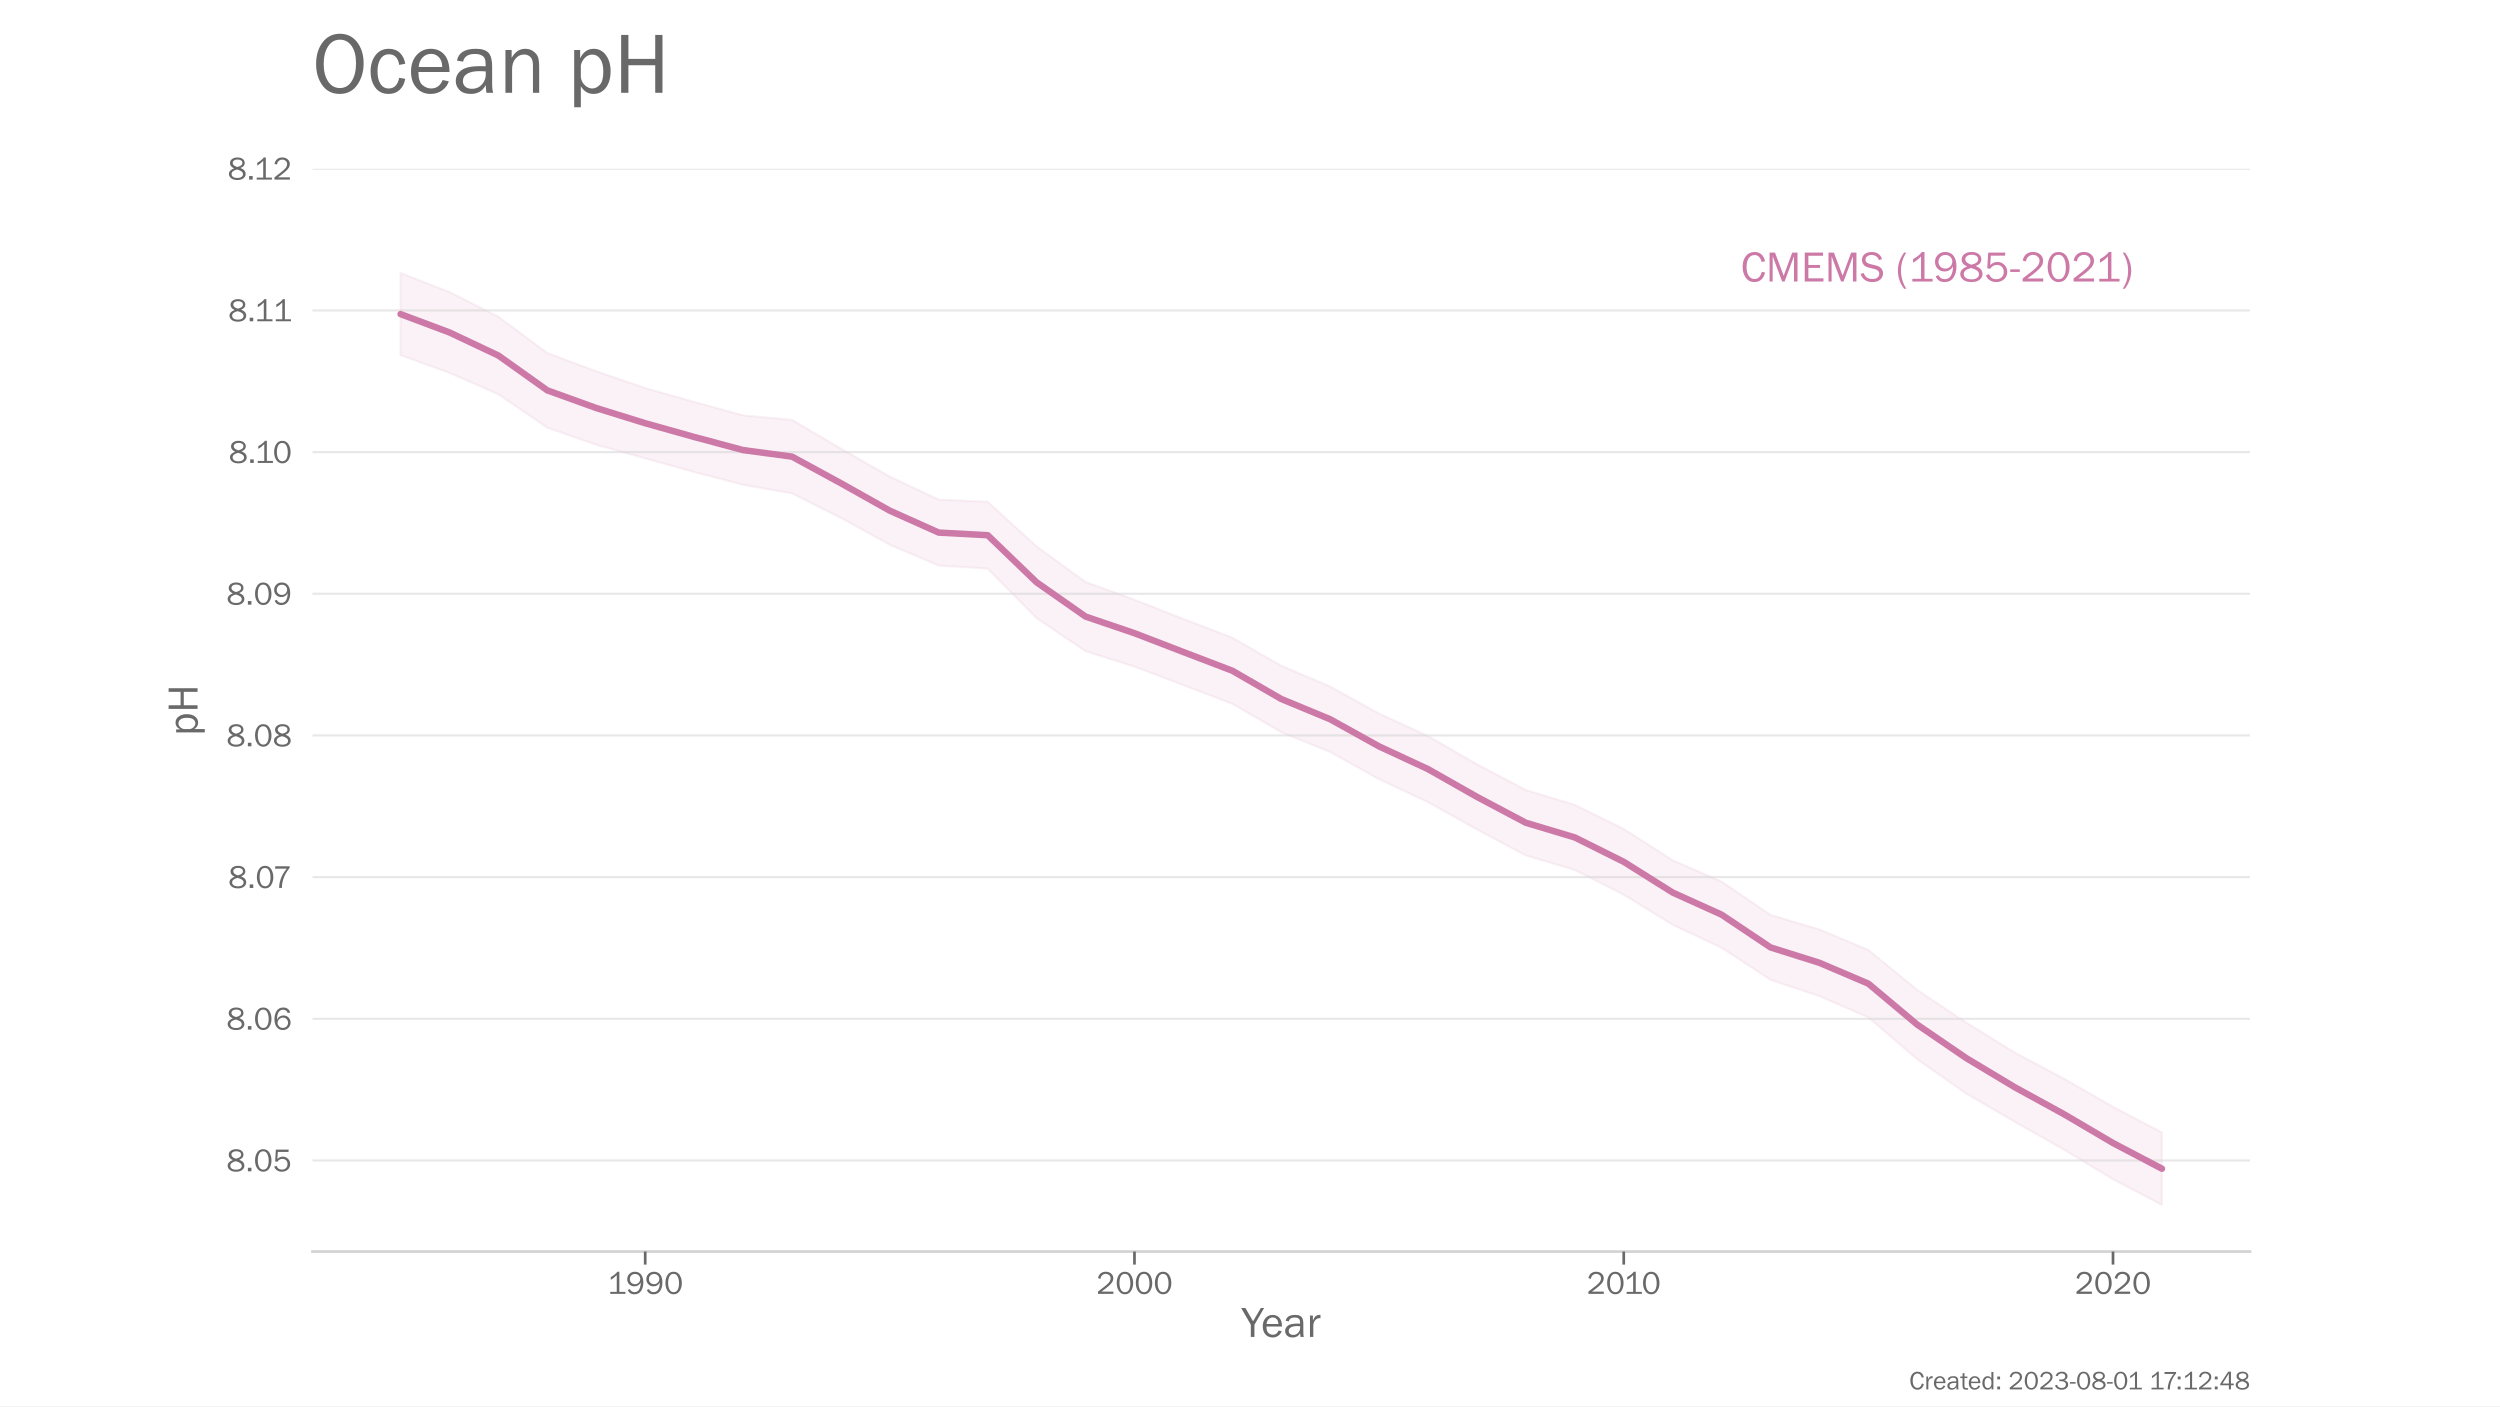
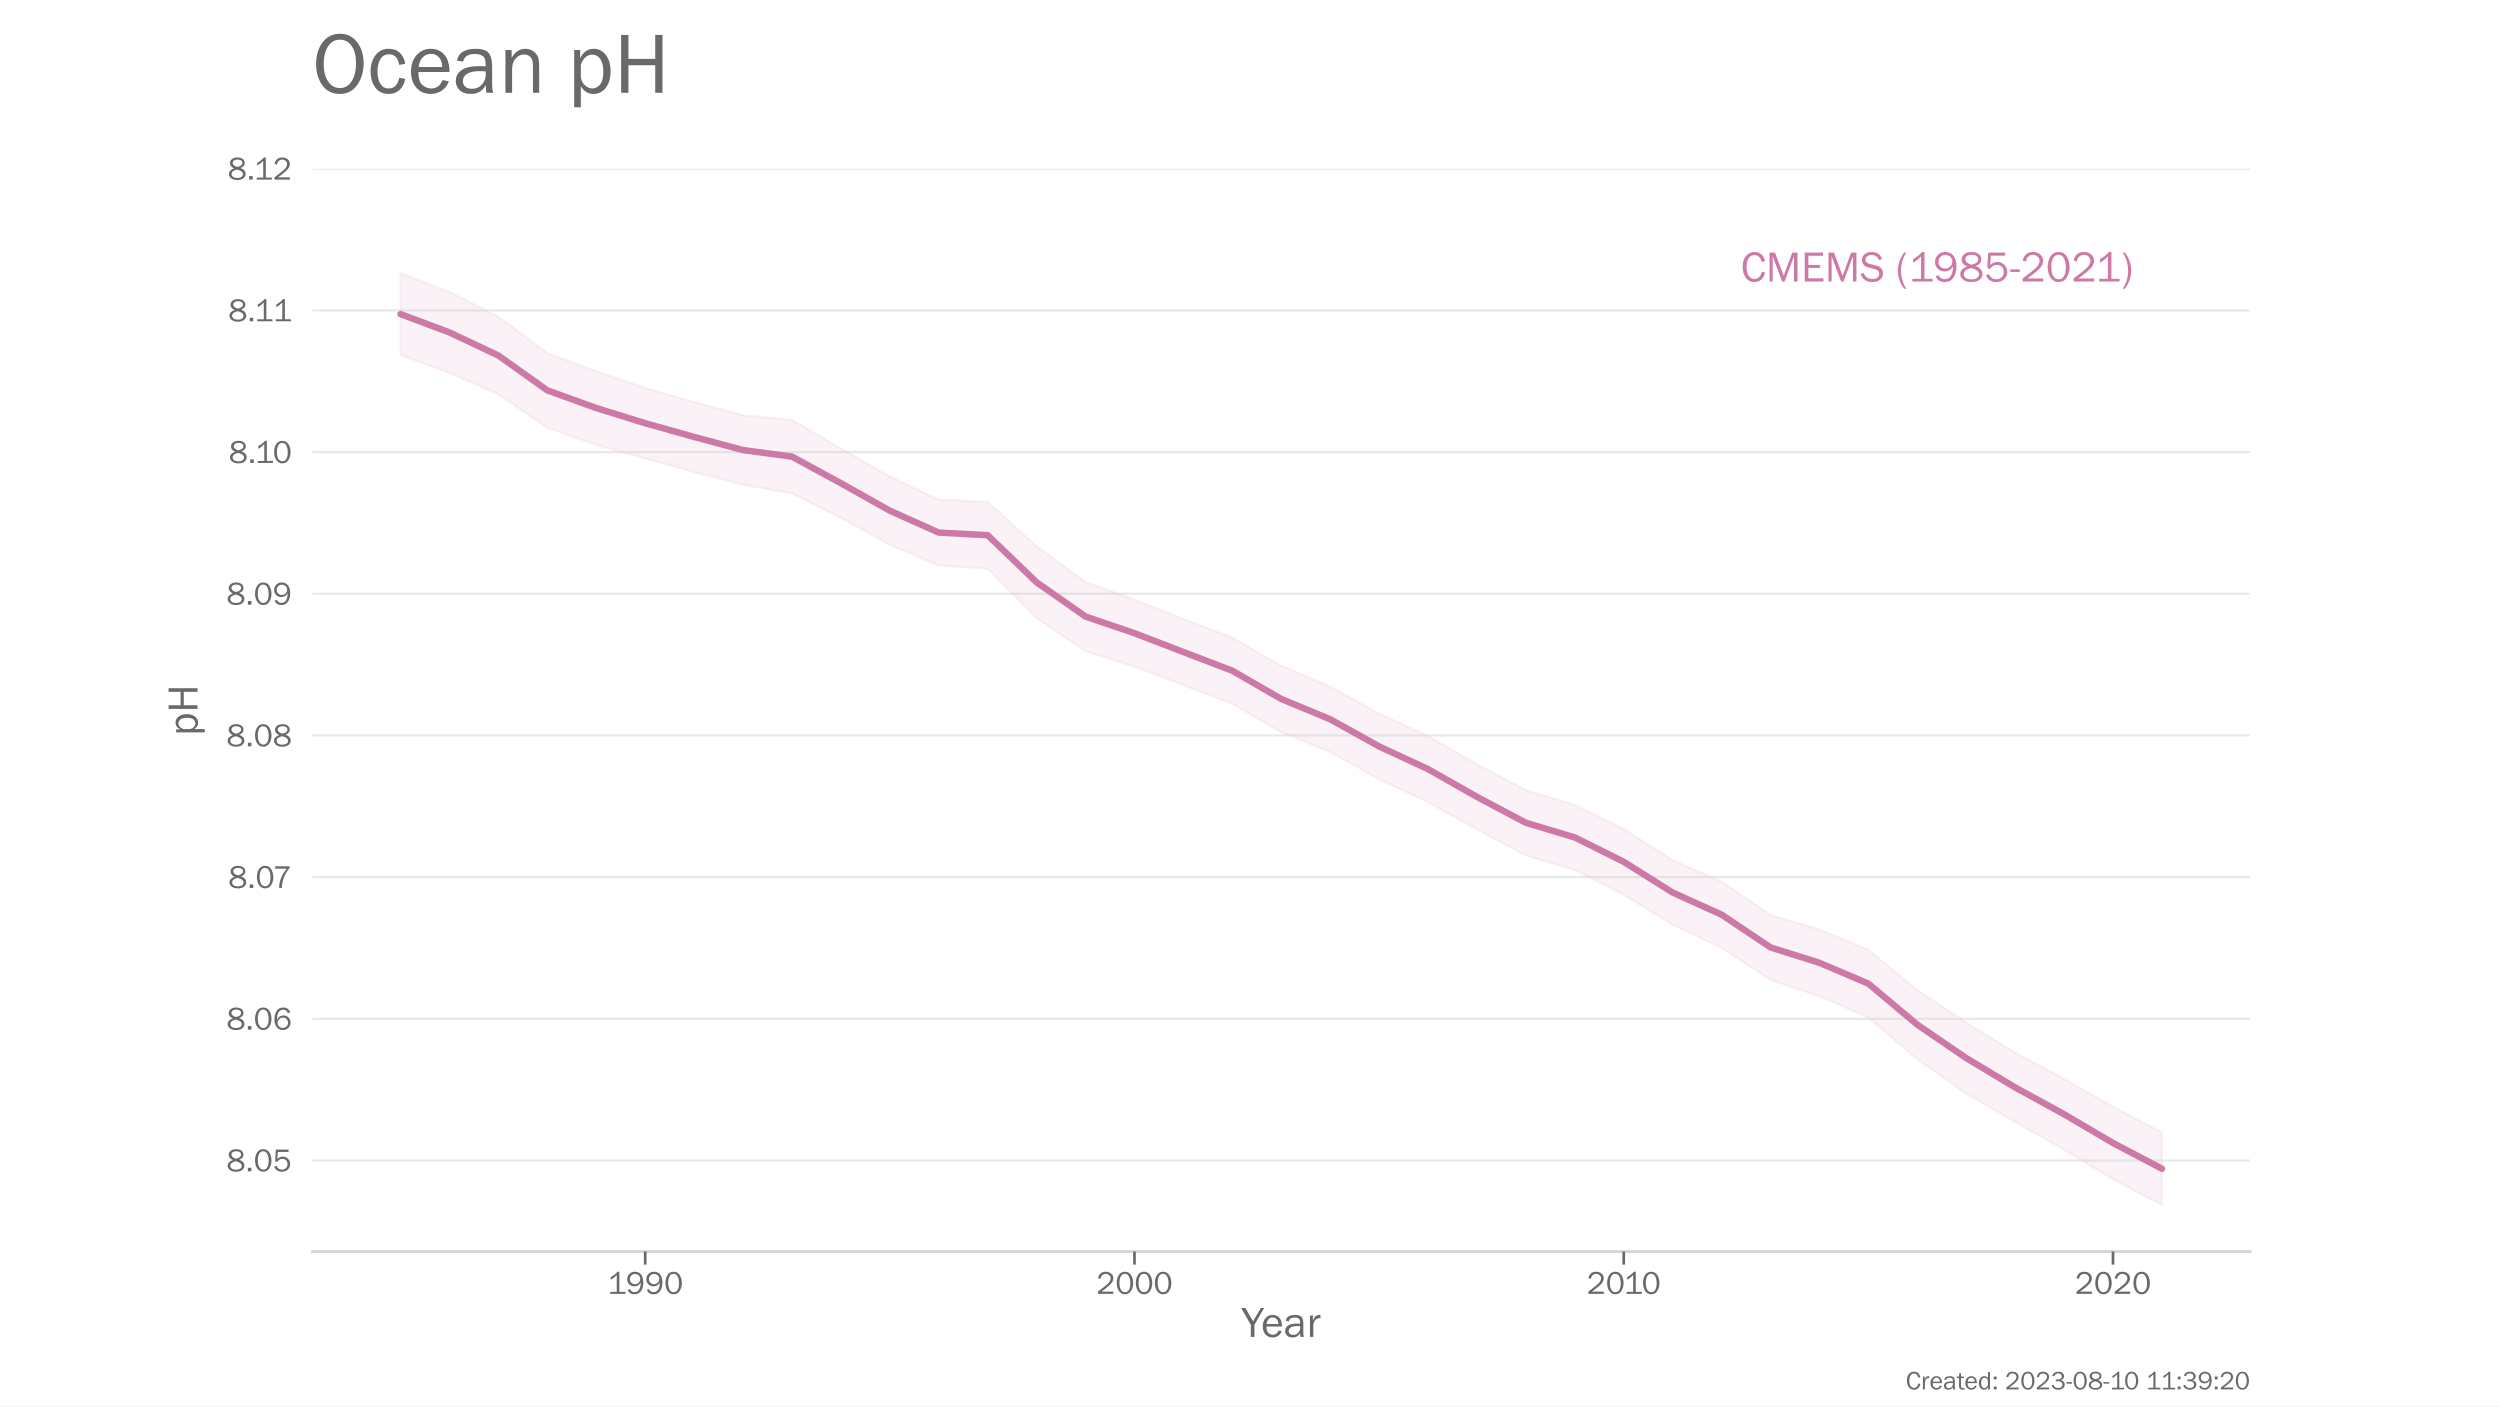
<svg xmlns="http://www.w3.org/2000/svg" xmlns:xlink="http://www.w3.org/1999/xlink" height="648pt" version="1.1" viewBox="0 0 1152 648" width="1152pt">
  <defs>
    <style type="text/css">*{stroke-linecap:butt;stroke-linejoin:round;}</style>
  </defs>
  <g id="figure_1">
    <g id="patch_1">
      <path d="M 0 648  L 1152 648  L 1152 0  L 0 0  z " style="fill:#ffffff;" />
    </g>
    <g id="axes_1">
      <g id="patch_2">
        <path d="M 144 576.72  L 1036.8 576.72  L 1036.8 77.76  L 144 77.76  z " style="fill:none;" />
      </g>
      <g id="PolyCollection_1">
        <defs>
-           <path d="M 184.582 -484.328  L 184.582 -522.181  L 207.127 -513.434  L 229.673 -502.039  L 252.218 -485.313  L 274.764 -476.934  L 297.309 -469.194  L 319.855 -462.799  L 342.4 -456.605  L 364.945 -454.521  L 387.491 -441.304  L 410.036 -428.388  L 432.582 -417.789  L 455.127 -416.78  L 477.673 -396.199  L 500.218 -379.854  L 522.764 -371.659  L 545.309 -362.814  L 567.855 -354.173  L 590.4 -341.228  L 612.945 -331.656  L 635.491 -319.17  L 658.036 -308.821  L 680.582 -295.848  L 703.127 -283.949  L 725.673 -277.101  L 748.218 -266.023  L 770.764 -251.587  L 793.309 -241.787  L 815.855 -226.41  L 838.4 -219.71  L 860.945 -210.286  L 883.491 -191.84  L 906.036 -176.779  L 928.582 -162.885  L 951.127 -150.916  L 973.673 -138.002  L 996.218 -126.172  L 996.218 -92.751  L 996.218 -92.751  L 973.673 -104.579  L 951.127 -118.188  L 928.582 -130.923  L 906.036 -144.086  L 883.491 -159.819  L 860.945 -179.164  L 838.4 -188.953  L 815.855 -196.449  L 793.309 -211.254  L 770.764 -221.837  L 748.218 -235.717  L 725.673 -247.102  L 703.127 -253.764  L 680.582 -265.748  L 658.036 -278.35  L 635.491 -288.933  L 612.945 -301.462  L 590.4 -310.593  L 567.855 -323.673  L 545.309 -332.265  L 522.764 -340.778  L 500.218 -347.911  L 477.673 -363.119  L 455.127 -385.981  L 432.582 -387.363  L 410.036 -396.948  L 387.491 -409.335  L 364.945 -420.647  L 342.4 -424.591  L 319.855 -430.487  L 297.309 -436.755  L 274.764 -443.011  L 252.218 -450.907  L 229.673 -466.282  L 207.127 -476.167  L 184.582 -484.328  z " id="mc24319251f" style="stroke:#cc79a7;stroke-opacity:0.1;" />
+           <path d="M 184.582 -484.328  L 184.582 -522.181  L 207.127 -513.434  L 229.673 -502.039  L 252.218 -485.313  L 274.764 -476.934  L 297.309 -469.194  L 319.855 -462.799  L 342.4 -456.605  L 364.945 -454.521  L 387.491 -441.304  L 410.036 -428.388  L 432.582 -417.789  L 455.127 -416.78  L 477.673 -396.199  L 500.218 -379.854  L 522.764 -371.659  L 545.309 -362.814  L 567.855 -354.173  L 590.4 -341.228  L 612.945 -331.656  L 635.491 -319.17  L 658.036 -308.821  L 680.582 -295.848  L 703.127 -283.949  L 725.673 -277.101  L 748.218 -266.023  L 770.764 -251.587  L 793.309 -241.787  L 815.855 -226.41  L 838.4 -219.71  L 860.945 -210.286  L 883.491 -191.84  L 906.036 -176.779  L 928.582 -162.885  L 951.127 -150.916  L 973.673 -138.002  L 996.218 -126.172  L 996.218 -92.751  L 996.218 -92.751  L 973.673 -104.579  L 951.127 -118.188  L 928.582 -130.923  L 906.036 -144.086  L 883.491 -159.819  L 860.945 -179.164  L 838.4 -188.953  L 815.855 -196.449  L 793.309 -211.254  L 770.764 -221.837  L 748.218 -235.717  L 725.673 -247.102  L 703.127 -253.764  L 680.582 -265.748  L 658.036 -278.35  L 635.491 -288.933  L 612.945 -301.462  L 590.4 -310.593  L 567.855 -323.673  L 545.309 -332.265  L 522.764 -340.778  L 500.218 -347.911  L 477.673 -363.119  L 455.127 -385.981  L 432.582 -387.363  L 410.036 -396.948  L 387.491 -409.335  L 364.945 -420.647  L 342.4 -424.591  L 319.855 -430.487  L 297.309 -436.755  L 274.764 -443.011  L 252.218 -450.907  L 229.673 -466.282  L 207.127 -476.167  L 184.582 -484.328  z " id="m17cb275cae" style="stroke:#cc79a7;stroke-opacity:0.1;" />
        </defs>
-         <g clip-path="url(#p859de37e7b)">
-           <use style="fill:#cc79a7;fill-opacity:0.1;stroke:#cc79a7;stroke-opacity:0.1;" x="0" xlink:href="#mc24319251f" y="648" />
+         <g clip-path="url(#p6eb210cfcb)">
+           <use style="fill:#cc79a7;fill-opacity:0.1;stroke:#cc79a7;stroke-opacity:0.1;" x="0" xlink:href="#m17cb275cae" y="648" />
        </g>
      </g>
      <g id="patch_3">
        <path d="M 144 576.72  L 1036.8 576.72  " style="fill:none;stroke:#d3d3d3;stroke-linecap:square;stroke-linejoin:miter;stroke-width:1.25;" />
      </g>
      <g id="matplotlib.axis_1">
        <g id="xtick_1">
          <g id="line2d_1">
            <defs>
-               <path d="M 0 0  L 0 6  " id="mb7ea62c682" style="stroke:#696969;stroke-width:1.25;" />
+               <path d="M 0 0  L 0 6  " id="mbbc8376ef1" style="stroke:#696969;stroke-width:1.25;" />
            </defs>
            <g>
-               <use style="fill:#696969;stroke:#696969;stroke-width:1.25;" x="297.309" xlink:href="#mb7ea62c682" y="576.72" />
+               <use style="fill:#696969;stroke:#696969;stroke-width:1.25;" x="297.309" xlink:href="#mbbc8376ef1" y="576.72" />
            </g>
          </g>
          <g id="text_1">
            <g style="fill:#696969;" transform="translate(279.82 596.2184)scale(0.15 -0.15)">
              <defs>
                <path d="M 55.859 6.203  L 55.859 0  L 9.188 0  L 9.188 6.203  L 29.203 6.203  L 29.203 57.672  Q 20.359 48.438 10.844 43.266  L 10.844 51.656  Q 23.969 58.547 31.203 68.016  L 37.156 68.016  L 37.156 6.203  z " id="FranklinGothic-Book-49" />
                <path d="M 5.719 12.156  L 12.406 14.594  Q 16.547 5.375 26.375 5.375  Q 35.891 5.375 40.703 13.375  Q 45.516 21.391 45.656 35.109  Q 39.109 23.094 25.984 23.094  Q 16.703 23.094 10.406 29.422  Q 4.109 35.75 4.109 45.062  Q 4.109 54.547 10.719 61.281  Q 17.328 68.016 27.594 68.016  Q 40.141 68.016 46.828 59.203  Q 53.516 50.391 53.516 34.969  Q 53.516 18.75 46.438 8.719  Q 39.359 -1.312 26.266 -1.312  Q 10.984 -1.312 5.719 12.156  z M 27.828 29.781  Q 34.719 29.781 39.375 34.594  Q 44.047 39.406 44.047 45.844  Q 44.047 52.094 39.625 56.578  Q 35.203 61.078 27.984 61.078  Q 20.656 61.078 16.406 56.469  Q 12.156 51.859 12.156 45.219  Q 12.156 38.094 16.859 33.938  Q 21.578 29.781 27.828 29.781  z " id="FranklinGothic-Book-57" />
                <path d="M 29.391 -1.312  Q 17.875 -1.312 10.984 8.672  Q 4.109 18.656 4.109 33.453  Q 4.109 48 10.641 58  Q 17.188 68.016 29.156 68.016  Q 41.656 68.016 48.125 57.562  Q 54.594 47.125 54.594 33.062  Q 54.594 19.281 47.953 8.984  Q 41.312 -1.312 29.391 -1.312  z M 29.438 5.219  Q 37.891 5.219 41.938 12.859  Q 46 20.516 46 32.078  Q 46 44.734 41.844 53.125  Q 37.703 61.531 29.047 61.531  Q 20.703 61.531 16.625 53.859  Q 12.547 46.188 12.547 33.688  Q 12.547 20.703 16.844 12.953  Q 21.141 5.219 29.438 5.219  z " id="FranklinGothic-Book-48" />
              </defs>
              <use xlink:href="#FranklinGothic-Book-49" />
              <use x="57.268" xlink:href="#FranklinGothic-Book-57" />
              <use x="115.91" xlink:href="#FranklinGothic-Book-57" />
              <use x="174.553" xlink:href="#FranklinGothic-Book-48" />
            </g>
          </g>
        </g>
        <g id="xtick_2">
          <g id="line2d_2">
            <g>
-               <use style="fill:#696969;stroke:#696969;stroke-width:1.25;" x="522.764" xlink:href="#mb7ea62c682" y="576.72" />
+               <use style="fill:#696969;stroke:#696969;stroke-width:1.25;" x="522.764" xlink:href="#mbbc8376ef1" y="576.72" />
            </g>
          </g>
          <g id="text_2">
            <g style="fill:#696969;" transform="translate(505.1714 596.2184)scale(0.15 -0.15)">
              <defs>
                <path d="M 52.484 6.938  L 52.484 0  L 5.172 0  L 5.172 6.938  Q 33.203 27.938 38.594 34.594  Q 44 41.266 44 47.797  Q 44 53.906 39.453 57.656  Q 34.906 61.422 29 61.422  Q 22.906 61.422 18.219 57.297  Q 13.531 53.172 12.938 46.094  L 5.172 48.438  Q 10.062 68.016 29.109 68.016  Q 39.406 68.016 45.844 62.156  Q 52.297 56.297 52.297 47.859  Q 52.297 42.047 49.234 36.672  Q 46.188 31.297 37.688 23.828  Q 29.203 16.359 15.719 6.938  z " id="FranklinGothic-Book-50" />
              </defs>
              <use xlink:href="#FranklinGothic-Book-50" />
              <use x="58.643" xlink:href="#FranklinGothic-Book-48" />
              <use x="117.285" xlink:href="#FranklinGothic-Book-48" />
              <use x="175.928" xlink:href="#FranklinGothic-Book-48" />
            </g>
          </g>
        </g>
        <g id="xtick_3">
          <g id="line2d_3">
            <g>
-               <use style="fill:#696969;stroke:#696969;stroke-width:1.25;" x="748.218" xlink:href="#mb7ea62c682" y="576.72" />
+               <use style="fill:#696969;stroke:#696969;stroke-width:1.25;" x="748.218" xlink:href="#mbbc8376ef1" y="576.72" />
            </g>
          </g>
          <g id="text_3">
            <g style="fill:#696969;" transform="translate(731.151 596.2184)scale(0.15 -0.15)">
              <use xlink:href="#FranklinGothic-Book-50" />
              <use x="58.643" xlink:href="#FranklinGothic-Book-48" />
              <use x="113.535" xlink:href="#FranklinGothic-Book-49" />
              <use x="168.928" xlink:href="#FranklinGothic-Book-48" />
            </g>
          </g>
        </g>
        <g id="xtick_4">
          <g id="line2d_4">
            <g>
-               <use style="fill:#696969;stroke:#696969;stroke-width:1.25;" x="973.673" xlink:href="#mb7ea62c682" y="576.72" />
+               <use style="fill:#696969;stroke:#696969;stroke-width:1.25;" x="973.673" xlink:href="#mbbc8376ef1" y="576.72" />
            </g>
          </g>
          <g id="text_4">
            <g style="fill:#696969;" transform="translate(956.0805 596.2184)scale(0.15 -0.15)">
              <use xlink:href="#FranklinGothic-Book-50" />
              <use x="58.643" xlink:href="#FranklinGothic-Book-48" />
              <use x="117.285" xlink:href="#FranklinGothic-Book-50" />
              <use x="175.928" xlink:href="#FranklinGothic-Book-48" />
            </g>
          </g>
        </g>
        <g id="text_5">
          <g style="fill:#696969;" transform="translate(572.1094 616.0481)scale(0.2 -0.2)">
            <defs>
              <path d="M 52 66.656  L 29.688 28.031  L 29.688 0  L 21.344 0  L 21.344 28.031  L -0.984 66.656  L 8.844 66.656  L 26.562 35.984  L 44.391 66.656  z " id="FranklinGothic-Book-89" />
              <path d="M 40.234 14.703  L 47.359 13.234  Q 45.406 6.938 39.734 2.812  Q 34.078 -1.312 26.422 -1.312  Q 16.312 -1.312 10.062 5.781  Q 3.812 12.891 3.812 24.422  Q 3.812 36.188 10.297 43.438  Q 16.797 50.688 26.609 50.688  Q 36.281 50.688 42.156 44  Q 48.047 37.312 48.188 23.969  L 12.359 23.969  Q 12.359 12.797 17.047 8.891  Q 21.734 4.984 26.953 4.984  Q 36.375 4.984 40.234 14.703  z M 39.797 29.688  Q 39.703 33.844 38.422 37.062  Q 37.156 40.281 34.125 42.547  Q 31.109 44.828 26.859 44.828  Q 21.141 44.828 17.156 40.719  Q 13.188 36.625 12.703 29.688  z " id="FranklinGothic-Book-101" />
              <path d="M 46.297 0  L 38.672 0  Q 38.234 2.344 37.797 8.891  Q 32.719 -1.312 20.516 -1.312  Q 12.203 -1.312 7.766 3.078  Q 3.328 7.469 3.328 13.625  Q 3.328 21.094 9.672 25.906  Q 16.016 30.719 31.25 30.719  Q 33.297 30.719 37.797 30.516  Q 37.797 36.375 36.891 38.984  Q 35.984 41.609 33.047 43.172  Q 30.125 44.734 25.344 44.734  Q 13.672 44.734 11.766 35.844  L 4.688 37.062  Q 7.281 50.688 26.469 50.688  Q 36.672 50.688 40.938 46.172  Q 45.219 41.656 45.219 30.516  L 45.219 9.578  Q 45.219 4.344 46.297 0  z M 37.797 24.656  Q 33.109 24.953 30.672 24.953  Q 21.578 24.953 16.547 21.969  Q 11.531 19 11.531 13.281  Q 11.531 9.672 14.234 7.125  Q 16.938 4.594 22.078 4.594  Q 29 4.594 33.469 9.625  Q 37.938 14.656 37.938 21.438  Q 37.938 22.797 37.797 24.656  z " id="FranklinGothic-Book-97" />
              <path d="M 15.328 0  L 7.672 0  L 7.672 49.312  L 14.406 49.312  L 14.406 37.797  Q 17.969 45.953 21.547 48.359  Q 25.141 50.781 28.906 50.781  Q 30.078 50.781 31.938 50.594  L 31.938 43.266  L 30.375 43.266  Q 24.031 43.266 19.828 38.531  Q 15.625 33.797 15.328 26.078  z " id="FranklinGothic-Book-114" />
            </defs>
            <use xlink:href="#FranklinGothic-Book-89" />
            <use x="45.025" xlink:href="#FranklinGothic-Book-101" />
            <use x="97.076" xlink:href="#FranklinGothic-Book-97" />
            <use x="149.957" xlink:href="#FranklinGothic-Book-114" />
          </g>
        </g>
      </g>
      <g id="matplotlib.axis_2">
        <g id="ytick_1">
          <g id="line2d_5">
-             <path clip-path="url(#p859de37e7b)" d="M 144 534.742  L 1036.8 534.742  " style="fill:none;stroke:#d3d3d3;stroke-linecap:round;stroke-opacity:0.5;" />
+             <path clip-path="url(#p6eb210cfcb)" d="M 144 534.742  L 1036.8 534.742  " style="fill:none;stroke:#d3d3d3;stroke-linecap:round;stroke-opacity:0.5;" />
          </g>
          <g id="text_6">
            <g style="fill:#696969;" transform="translate(104.3617 539.7411)scale(0.15 -0.15)">
              <defs>
                <path d="M 19.484 34.578  Q 6.844 40.094 6.844 50.594  Q 6.844 58.203 13.141 63.109  Q 19.438 68.016 29.828 68.016  Q 40.094 68.016 46.141 63.297  Q 52.203 58.594 52.203 50.984  Q 52.203 40.375 39.266 35.797  Q 49.703 30.953 52.359 26.453  Q 55.031 21.969 55.031 17.484  Q 55.031 9.469 48.219 4.078  Q 41.406 -1.312 29.734 -1.312  Q 17.281 -1.312 10.438 4.172  Q 3.609 9.672 3.609 17.234  Q 3.609 28.516 19.484 34.578  z M 29.594 38.719  Q 37.984 40.969 41.453 43.891  Q 44.922 46.828 44.922 51.219  Q 44.922 56.344 40.797 59  Q 36.672 61.672 29.938 61.672  Q 23.484 61.672 19.375 58.859  Q 15.281 56.062 15.281 51.312  Q 15.281 46.625 19.844 43.203  Q 24.422 39.797 29.594 38.719  z M 28.656 31.062  Q 11.766 27.047 11.766 16.938  Q 11.766 11.672 16.375 8.328  Q 21 4.984 29.984 4.984  Q 37.594 4.984 42.234 8.25  Q 46.875 11.531 46.875 16.609  Q 46.875 26.312 28.656 31.062  z " id="FranklinGothic-Book-56" />
                <path d="M 17.969 10.938  L 17.969 0  L 7.078 0  L 7.078 10.938  z " id="FranklinGothic-Book-46" />
                <path d="M 48.875 66.656  L 48.188 59.469  L 15.438 59.469  L 14.016 37.844  Q 21.438 45.125 30.328 45.125  Q 39.703 45.125 46.516 38.625  Q 53.328 32.125 53.328 22.016  Q 53.328 11.766 45.922 5.219  Q 38.531 -1.312 27.828 -1.312  Q 19.438 -1.312 12.891 3.078  Q 6.344 7.469 4.297 14.453  L 11.422 16.891  Q 15.828 5.281 27.938 5.281  Q 35.891 5.281 40.578 9.984  Q 45.266 14.703 45.266 22.016  Q 45.266 29.688 40.625 33.984  Q 35.984 38.281 29.5 38.281  Q 20.016 38.281 13.812 29.203  L 7.234 30.609  L 9.375 66.656  z " id="FranklinGothic-Book-53" />
              </defs>
              <use xlink:href="#FranklinGothic-Book-56" />
              <use x="58.643" xlink:href="#FranklinGothic-Book-46" />
              <use x="83.643" xlink:href="#FranklinGothic-Book-48" />
              <use x="142.285" xlink:href="#FranklinGothic-Book-53" />
            </g>
          </g>
        </g>
        <g id="ytick_2">
          <g id="line2d_6">
-             <path clip-path="url(#p859de37e7b)" d="M 144 469.459  L 1036.8 469.459  " style="fill:none;stroke:#d3d3d3;stroke-linecap:round;stroke-opacity:0.5;" />
+             <path clip-path="url(#p6eb210cfcb)" d="M 144 469.459  L 1036.8 469.459  " style="fill:none;stroke:#d3d3d3;stroke-linecap:round;stroke-opacity:0.5;" />
          </g>
          <g id="text_7">
            <g style="fill:#696969;" transform="translate(104.3617 474.458)scale(0.15 -0.15)">
              <defs>
                <path d="M 53.562 53.031  L 46.047 50.984  Q 42.188 61.141 31.984 61.141  Q 13.234 61.141 12.797 30.125  Q 15.766 37.016 21.234 40.328  Q 26.703 43.656 32.812 43.656  Q 42.094 43.656 48.359 37.188  Q 54.641 30.719 54.641 21.688  Q 54.641 12.312 47.969 5.5  Q 41.312 -1.312 30.906 -1.312  Q 19.094 -1.312 12.078 7.594  Q 5.078 16.5 5.078 31.844  Q 5.078 46.828 11.688 57.422  Q 18.312 68.016 32.172 68.016  Q 48.141 68.016 53.562 53.031  z M 30.766 5.375  Q 37.844 5.375 42.359 10.031  Q 46.875 14.703 46.875 21.234  Q 46.875 27.688 42.453 32.297  Q 38.031 36.922 31.5 36.922  Q 24.75 36.922 19.719 32.078  Q 14.703 27.25 14.703 20.75  Q 14.703 14.75 19.188 10.062  Q 23.688 5.375 30.766 5.375  z " id="FranklinGothic-Book-54" />
              </defs>
              <use xlink:href="#FranklinGothic-Book-56" />
              <use x="58.643" xlink:href="#FranklinGothic-Book-46" />
              <use x="83.643" xlink:href="#FranklinGothic-Book-48" />
              <use x="142.285" xlink:href="#FranklinGothic-Book-54" />
            </g>
          </g>
        </g>
        <g id="ytick_3">
          <g id="line2d_7">
-             <path clip-path="url(#p859de37e7b)" d="M 144 404.176  L 1036.8 404.176  " style="fill:none;stroke:#d3d3d3;stroke-linecap:round;stroke-opacity:0.5;" />
+             <path clip-path="url(#p6eb210cfcb)" d="M 144 404.176  L 1036.8 404.176  " style="fill:none;stroke:#d3d3d3;stroke-linecap:round;stroke-opacity:0.5;" />
          </g>
          <g id="text_8">
            <g style="fill:#696969;" transform="translate(105.2055 409.1749)scale(0.15 -0.15)">
              <defs>
                <path d="M 28.078 0  L 19.484 0  Q 19.484 16.75 26.312 32.594  Q 33.156 48.438 43.062 59.328  L 6.891 59.328  L 7.719 66.656  L 51.766 66.656  L 51.766 61.672  Q 39.844 47.312 33.938 31.781  Q 28.031 16.266 28.031 2.297  Q 28.031 1.516 28.078 0  z " id="FranklinGothic-Book-55" />
              </defs>
              <use xlink:href="#FranklinGothic-Book-56" />
              <use x="58.643" xlink:href="#FranklinGothic-Book-46" />
              <use x="83.643" xlink:href="#FranklinGothic-Book-48" />
              <use x="136.66" xlink:href="#FranklinGothic-Book-55" />
            </g>
          </g>
        </g>
        <g id="ytick_4">
          <g id="line2d_8">
-             <path clip-path="url(#p859de37e7b)" d="M 144 338.893  L 1036.8 338.893  " style="fill:none;stroke:#d3d3d3;stroke-linecap:round;stroke-opacity:0.5;" />
+             <path clip-path="url(#p6eb210cfcb)" d="M 144 338.893  L 1036.8 338.893  " style="fill:none;stroke:#d3d3d3;stroke-linecap:round;stroke-opacity:0.5;" />
          </g>
          <g id="text_9">
            <g style="fill:#696969;" transform="translate(104.3617 343.8918)scale(0.15 -0.15)">
              <use xlink:href="#FranklinGothic-Book-56" />
              <use x="58.643" xlink:href="#FranklinGothic-Book-46" />
              <use x="83.643" xlink:href="#FranklinGothic-Book-48" />
              <use x="142.285" xlink:href="#FranklinGothic-Book-56" />
            </g>
          </g>
        </g>
        <g id="ytick_5">
          <g id="line2d_9">
-             <path clip-path="url(#p859de37e7b)" d="M 144 273.609  L 1036.8 273.609  " style="fill:none;stroke:#d3d3d3;stroke-linecap:round;stroke-opacity:0.5;" />
+             <path clip-path="url(#p6eb210cfcb)" d="M 144 273.609  L 1036.8 273.609  " style="fill:none;stroke:#d3d3d3;stroke-linecap:round;stroke-opacity:0.5;" />
          </g>
          <g id="text_10">
            <g style="fill:#696969;" transform="translate(104.3617 278.6086)scale(0.15 -0.15)">
              <use xlink:href="#FranklinGothic-Book-56" />
              <use x="58.643" xlink:href="#FranklinGothic-Book-46" />
              <use x="83.643" xlink:href="#FranklinGothic-Book-48" />
              <use x="142.285" xlink:href="#FranklinGothic-Book-57" />
            </g>
          </g>
        </g>
        <g id="ytick_6">
          <g id="line2d_10">
-             <path clip-path="url(#p859de37e7b)" d="M 144 208.326  L 1036.8 208.326  " style="fill:none;stroke:#d3d3d3;stroke-linecap:round;stroke-opacity:0.5;" />
+             <path clip-path="url(#p6eb210cfcb)" d="M 144 208.326  L 1036.8 208.326  " style="fill:none;stroke:#d3d3d3;stroke-linecap:round;stroke-opacity:0.5;" />
          </g>
          <g id="text_11">
            <g style="fill:#696969;" transform="translate(105.4305 213.3255)scale(0.15 -0.15)">
              <use xlink:href="#FranklinGothic-Book-56" />
              <use x="58.643" xlink:href="#FranklinGothic-Book-46" />
              <use x="79.768" xlink:href="#FranklinGothic-Book-49" />
              <use x="135.16" xlink:href="#FranklinGothic-Book-48" />
            </g>
          </g>
        </g>
        <g id="ytick_7">
          <g id="line2d_11">
-             <path clip-path="url(#p859de37e7b)" d="M 144 143.043  L 1036.8 143.043  " style="fill:none;stroke:#d3d3d3;stroke-linecap:round;stroke-opacity:0.5;" />
+             <path clip-path="url(#p6eb210cfcb)" d="M 144 143.043  L 1036.8 143.043  " style="fill:none;stroke:#d3d3d3;stroke-linecap:round;stroke-opacity:0.5;" />
          </g>
          <g id="text_12">
            <g style="fill:#696969;" transform="translate(105.2055 148.0424)scale(0.15 -0.15)">
              <use xlink:href="#FranklinGothic-Book-56" />
              <use x="58.643" xlink:href="#FranklinGothic-Book-46" />
              <use x="79.768" xlink:href="#FranklinGothic-Book-49" />
              <use x="136.66" xlink:href="#FranklinGothic-Book-49" />
            </g>
          </g>
        </g>
        <g id="ytick_8">
          <g id="line2d_12">
-             <path clip-path="url(#p859de37e7b)" d="M 144 77.76  L 1036.8 77.76  " style="fill:none;stroke:#d3d3d3;stroke-linecap:round;stroke-opacity:0.5;" />
+             <path clip-path="url(#p6eb210cfcb)" d="M 144 77.76  L 1036.8 77.76  " style="fill:none;stroke:#d3d3d3;stroke-linecap:round;stroke-opacity:0.5;" />
          </g>
          <g id="text_13">
            <g style="fill:#696969;" transform="translate(104.943 82.75922)scale(0.15 -0.15)">
              <use xlink:href="#FranklinGothic-Book-56" />
              <use x="58.643" xlink:href="#FranklinGothic-Book-46" />
              <use x="79.768" xlink:href="#FranklinGothic-Book-49" />
              <use x="138.41" xlink:href="#FranklinGothic-Book-50" />
            </g>
          </g>
        </g>
        <g id="text_14">
          <g style="fill:#696969;" transform="translate(91.03047 339.0088)rotate(-90)scale(0.2 -0.2)">
            <defs>
              <path d="M 15.328 -16.656  L 7.672 -16.656  L 7.672 49.312  L 14.547 49.312  L 14.547 39.75  Q 19.781 50.688 30.125 50.688  Q 38.875 50.688 44.234 43.375  Q 49.609 36.078 49.609 24.906  Q 49.609 12.844 44.094 5.766  Q 38.578 -1.312 29.938 -1.312  Q 20.656 -1.312 15.328 7.516  z M 15.328 31.781  L 15.328 17.922  Q 16.062 12.312 20.062 8.641  Q 24.078 4.984 28.422 4.984  Q 33.453 4.984 37.328 9.375  Q 41.219 13.766 41.219 24.562  Q 41.219 33.891 37.703 38.938  Q 34.188 44 28.375 44  Q 23.781 44 20.141 40.422  Q 16.5 36.859 15.328 31.781  z " id="FranklinGothic-Book-112" />
              <path d="M 55.953 0  L 47.609 0  L 47.609 31.734  L 16.703 31.734  L 16.703 0  L 8.344 0  L 8.344 66.656  L 16.703 66.656  L 16.703 39.062  L 47.609 39.062  L 47.609 66.656  L 55.953 66.656  z " id="FranklinGothic-Book-72" />
            </defs>
            <use xlink:href="#FranklinGothic-Book-112" />
            <use x="53.418" xlink:href="#FranklinGothic-Book-72" />
          </g>
        </g>
      </g>
      <g id="text_15">
        <g style="fill:#696969;" transform="translate(144 42.76)scale(0.4 -0.4)">
          <defs>
            <path d="M 31.344 -1.312  Q 18.5 -1.312 11.328 8.672  Q 4.156 18.656 4.156 33.156  Q 4.156 48.297 11.672 58.156  Q 19.188 68.016 31.594 68.016  Q 43.953 68.016 51.422 58.328  Q 58.891 48.641 58.891 33.891  Q 58.891 19.734 51.641 9.203  Q 44.391 -1.312 31.344 -1.312  z M 31.547 5.469  Q 40.281 5.469 45.203 13.422  Q 50.141 21.391 50.141 33.938  Q 50.141 46.828 45.031 54  Q 39.938 61.188 31.5 61.188  Q 22.953 61.188 17.922 53.422  Q 12.891 45.656 12.891 33.109  Q 12.891 20.844 17.969 13.156  Q 23.047 5.469 31.547 5.469  z " id="FranklinGothic-Book-79" />
            <path d="M 36.812 17.281  L 43.75 16.062  Q 42.281 7.906 37.25 3.297  Q 32.234 -1.312 24.703 -1.312  Q 14.5 -1.312 9.156 6.203  Q 3.812 13.719 3.812 24.562  Q 3.812 35.797 9.453 43.234  Q 15.094 50.688 24.812 50.688  Q 32.859 50.688 37.719 45.875  Q 42.578 41.062 43.75 33.453  L 36.812 32.125  Q 34.859 44.344 25 44.344  Q 18.656 44.344 15.234 38.938  Q 11.812 33.547 11.812 24.953  Q 11.812 15.484 15.203 10.234  Q 18.609 4.984 24.75 4.984  Q 34.281 4.984 36.812 17.281  z " id="FranklinGothic-Book-99" />
            <path d="M 46.531 0  L 39.359 0  L 39.359 31.688  Q 39.359 38.531 36.375 41.312  Q 33.406 44.094 29.156 44.094  Q 23.297 44.094 19.312 39.406  Q 15.328 34.719 15.328 27.047  L 15.328 0  L 7.672 0  L 7.672 49.312  L 14.797 49.312  L 14.797 40.234  Q 20.797 50.688 30.375 50.688  Q 35.891 50.688 39.766 47.828  Q 43.656 44.969 45.094 41.406  Q 46.531 37.844 46.531 28.516  z " id="FranklinGothic-Book-110" />
            <path id="FranklinGothic-Book-32" />
          </defs>
          <use xlink:href="#FranklinGothic-Book-79" />
          <use x="63.086" xlink:href="#FranklinGothic-Book-99" />
          <use x="109.668" xlink:href="#FranklinGothic-Book-101" />
          <use x="161.719" xlink:href="#FranklinGothic-Book-97" />
          <use x="214.6" xlink:href="#FranklinGothic-Book-110" />
          <use x="268.799" xlink:href="#FranklinGothic-Book-32" />
          <use x="293.799" xlink:href="#FranklinGothic-Book-112" />
          <use x="347.217" xlink:href="#FranklinGothic-Book-72" />
        </g>
      </g>
      <g id="legend_1">
        <g id="line2d_13" />
        <g id="text_16">
          <g style="fill:#cc79a7;" transform="translate(802.1755 129.7184)scale(0.2 -0.2)">
            <defs>
              <path d="M 48.297 22.406  L 55.906 20.703  Q 50.438 -1.312 31.203 -1.312  Q 18.562 -1.312 11.359 8.891  Q 4.156 19.094 4.156 33.984  Q 4.156 49.359 11.672 58.688  Q 19.188 68.016 31.844 68.016  Q 50.594 68.016 55.906 46.578  L 48.047 45.016  Q 43.75 60.938 31.781 60.938  Q 22.953 60.938 18.094 53.531  Q 13.234 46.141 13.234 32.766  Q 13.234 20.516 18.203 13.109  Q 23.188 5.719 31.391 5.719  Q 44.141 5.719 48.297 22.406  z " id="FranklinGothic-Book-67" />
              <path d="M 72.703 0  L 64.594 0  L 64.594 58.203  L 42.922 0  L 37.25 0  L 15.438 58.203  L 15.438 0  L 8.344 0  L 8.344 66.656  L 20.75 66.656  L 40.828 13.328  L 60.5 66.656  L 72.703 66.656  z " id="FranklinGothic-Book-77" />
              <path d="M 51.469 7.328  L 51.469 0  L 8.344 0  L 8.344 66.656  L 50.531 66.656  L 50.531 59.328  L 16.703 59.328  L 16.703 38.141  L 43.562 38.141  L 43.562 31.344  L 16.703 31.344  L 16.703 7.328  z " id="FranklinGothic-Book-69" />
              <path d="M 1.031 17.719  L 8.547 19.438  Q 13.094 5.812 28.219 5.812  Q 36.141 5.812 40.141 9.156  Q 44.141 12.5 44.141 18.109  Q 44.141 22.359 41.078 24.953  Q 38.031 27.547 34.031 28.516  L 20.703 31.844  Q 15.531 33.156 12.234 35.031  Q 8.938 36.922 6.641 40.828  Q 4.344 44.734 4.344 49.75  Q 4.344 58.109 10.641 63.062  Q 16.938 68.016 26.812 68.016  Q 44.969 68.016 50.688 51.562  L 43.109 49.312  Q 41.797 55.172 36.906 58.172  Q 32.031 61.188 26.516 61.188  Q 21.047 61.188 16.766 58.297  Q 12.5 55.422 12.5 50.141  Q 12.5 42.781 23.344 40.188  L 35.797 37.203  Q 52.875 33.109 52.875 18.797  Q 52.875 10.156 46.453 4.422  Q 40.047 -1.312 28.375 -1.312  Q 7.672 -1.312 1.031 17.719  z " id="FranklinGothic-Book-83" />
              <path d="M 24.703 -16.656  L 19.578 -16.656  Q 5.219 2.203 5.219 25.094  Q 5.219 46.969 19.578 66.656  L 24.703 66.656  Q 12.359 48.25 12.359 25  Q 12.359 2.828 24.703 -16.656  z " id="FranklinGothic-Book-40" />
              <path d="M 23.531 27.984  L 23.531 22.016  L 1.469 22.016  L 1.469 27.984  z " id="FranklinGothic-Book-45" />
              <path d="M 4.641 66.656  L 9.719 66.656  Q 24.125 47.797 24.125 24.906  Q 24.125 3.031 9.719 -16.656  L 4.641 -16.656  Q 17 1.766 17 25  Q 17 47.172 4.641 66.656  z " id="FranklinGothic-Book-41" />
            </defs>
            <use xlink:href="#FranklinGothic-Book-67" />
            <use x="57.91" xlink:href="#FranklinGothic-Book-77" />
            <use x="138.916" xlink:href="#FranklinGothic-Book-69" />
            <use x="193.701" xlink:href="#FranklinGothic-Book-77" />
            <use x="274.707" xlink:href="#FranklinGothic-Book-83" />
            <use x="331.641" xlink:href="#FranklinGothic-Book-32" />
            <use x="356.641" xlink:href="#FranklinGothic-Book-40" />
            <use x="385.986" xlink:href="#FranklinGothic-Book-49" />
            <use x="443.254" xlink:href="#FranklinGothic-Book-57" />
            <use x="501.896" xlink:href="#FranklinGothic-Book-56" />
            <use x="560.539" xlink:href="#FranklinGothic-Book-53" />
            <use x="619.182" xlink:href="#FranklinGothic-Book-45" />
            <use x="644.182" xlink:href="#FranklinGothic-Book-50" />
            <use x="702.824" xlink:href="#FranklinGothic-Book-48" />
            <use x="761.467" xlink:href="#FranklinGothic-Book-50" />
            <use x="816.609" xlink:href="#FranklinGothic-Book-49" />
            <use x="875.252" xlink:href="#FranklinGothic-Book-41" />
          </g>
        </g>
      </g>
      <g id="line2d_14">
-         <path clip-path="url(#p859de37e7b)" d="M 184.582 144.745  L 207.127 153.2  L 229.673 163.84  L 252.218 179.89  L 274.764 188.027  L 297.309 195.025  L 319.855 201.357  L 342.4 207.402  L 364.945 210.416  L 387.491 222.681  L 410.036 235.332  L 432.582 245.424  L 455.127 246.619  L 477.673 268.341  L 500.218 284.118  L 522.764 291.782  L 545.309 300.461  L 567.855 309.077  L 590.4 322.089  L 612.945 331.441  L 635.491 343.948  L 658.036 354.414  L 680.582 367.202  L 703.127 379.143  L 725.673 385.898  L 748.218 397.13  L 770.764 411.288  L 793.309 421.479  L 815.855 436.571  L 838.4 443.668  L 860.945 453.275  L 883.491 472.171  L 906.036 487.567  L 928.582 501.096  L 951.127 513.448  L 973.673 526.709  L 996.218 538.538  " style="fill:none;stroke:#cc79a7;stroke-linecap:round;stroke-width:3;" />
+         <path clip-path="url(#p6eb210cfcb)" d="M 184.582 144.745  L 207.127 153.2  L 229.673 163.84  L 252.218 179.89  L 274.764 188.027  L 297.309 195.025  L 319.855 201.357  L 342.4 207.402  L 364.945 210.416  L 387.491 222.681  L 410.036 235.332  L 432.582 245.424  L 455.127 246.619  L 477.673 268.341  L 500.218 284.118  L 522.764 291.782  L 545.309 300.461  L 567.855 309.077  L 590.4 322.089  L 612.945 331.441  L 635.491 343.948  L 658.036 354.414  L 680.582 367.202  L 703.127 379.143  L 725.673 385.898  L 748.218 397.13  L 770.764 411.288  L 793.309 421.479  L 815.855 436.571  L 838.4 443.668  L 860.945 453.275  L 883.491 472.171  L 906.036 487.567  L 928.582 501.096  L 951.127 513.448  L 973.673 526.709  L 996.218 538.538  " style="fill:none;stroke:#cc79a7;stroke-linecap:round;stroke-width:3;" />
      </g>
    </g>
    <g id="text_17">
      <g id="patch_4">
-         <path d="M 875.829 646.183  L 1040.76 646.183  L 1040.76 628.265  L 875.829 628.265  z " style="fill:#ffffff;stroke:#ffffff;stroke-linejoin:miter;" />
-       </g>
-       <g style="fill:#696969;" transform="translate(879.7894 640.224)scale(0.12 -0.12)">
+         <path d="M 874.239 646.183  L 1040.76 646.183  L 1040.76 628.265  L 874.239 628.265  z " style="fill:#ffffff;stroke:#ffffff;stroke-linejoin:miter;" />
+       </g>
+       <g style="fill:#696969;" transform="translate(878.1994 640.224)scale(0.12 -0.12)">
        <defs>
          <path d="M 30.031 5.281  L 30.031 -0.781  Q 25.984 -1.312 23 -1.312  Q 8.688 -1.312 8.688 13.625  L 8.688 43.312  L -0.047 43.312  L -0.047 49.312  L 8.688 49.312  L 9.031 61.719  L 16.156 62.406  L 16.156 49.312  L 27.203 49.312  L 27.203 43.312  L 16.156 43.312  L 16.156 12.359  Q 16.156 4.734 24.078 4.734  Q 26.703 4.734 30.031 5.281  z " id="FranklinGothic-Book-116" />
          <path d="M 46.188 66.656  L 46.188 0  L 39.203 0  L 39.203 8.453  Q 34.031 -1.312 23.641 -1.312  Q 14.984 -1.312 9.422 5.938  Q 3.859 13.188 3.859 24.266  Q 3.859 35.594 9.375 43.141  Q 14.891 50.688 24.031 50.688  Q 32.906 50.688 38.531 42.578  L 38.531 66.656  z M 38.531 30.281  Q 38.531 36.766 34.562 40.672  Q 30.609 44.578 25.344 44.578  Q 19.625 44.578 15.938 39.5  Q 12.25 34.422 12.25 25.25  Q 12.25 15.328 15.641 10.156  Q 19.047 4.984 24.953 4.984  Q 30.328 4.984 34.422 9.469  Q 38.531 13.969 38.531 20.016  z " id="FranklinGothic-Book-100" />
          <path d="M 17.969 49.312  L 17.969 38.375  L 7.078 38.375  L 7.078 49.312  z M 17.969 10.984  L 17.969 0  L 7.078 0  L 7.078 10.984  z " id="FranklinGothic-Book-58" />
          <path d="M 19.344 31.344  L 19.344 37.984  L 26.953 37.984  Q 35.297 37.984 38.891 41.406  Q 42.484 44.828 42.484 49.703  Q 42.484 55.078 38.469 58.219  Q 34.469 61.375 28.422 61.375  Q 17.188 61.375 12.891 50.531  L 5.375 52.688  Q 11.812 68.016 29.203 68.016  Q 38.969 68.016 44.969 62.812  Q 50.984 57.625 50.984 50.297  Q 50.984 44.625 47.359 40.406  Q 43.75 36.188 38.094 35.109  Q 44.438 34.188 49 29.781  Q 53.562 25.391 53.562 18.406  Q 53.562 10.062 46.766 4.375  Q 39.984 -1.312 28.172 -1.312  Q 18.797 -1.312 12.125 3.125  Q 5.469 7.562 2.938 14.938  L 10.688 17.531  Q 14.203 5.469 28.031 5.469  Q 37.016 5.469 40.938 9.297  Q 44.875 13.141 44.875 18.453  Q 44.875 24.219 40.156 27.781  Q 35.453 31.344 26.953 31.344  z " id="FranklinGothic-Book-51" />
-           <path d="M 44.094 0  L 36.031 0  L 36.031 15.875  L 3.078 15.875  L 3.078 21.484  L 33.641 68.062  L 44.094 68.062  L 44.094 22.469  L 54.891 22.469  L 54.891 15.875  L 44.094 15.875  z M 36.031 22.469  L 36.031 54  Q 36.031 57.422 36.188 61.375  Q 34.078 57.516 32.562 55.125  L 11.766 22.469  z " id="FranklinGothic-Book-52" />
        </defs>
        <use xlink:href="#FranklinGothic-Book-67" />
        <use x="57.91" xlink:href="#FranklinGothic-Book-114" />
        <use x="90.869" xlink:href="#FranklinGothic-Book-101" />
        <use x="142.92" xlink:href="#FranklinGothic-Book-97" />
        <use x="195.801" xlink:href="#FranklinGothic-Book-116" />
        <use x="224.812" xlink:href="#FranklinGothic-Book-101" />
        <use x="276.863" xlink:href="#FranklinGothic-Book-100" />
        <use x="330.721" xlink:href="#FranklinGothic-Book-58" />
        <use x="355.721" xlink:href="#FranklinGothic-Book-32" />
        <use x="380.721" xlink:href="#FranklinGothic-Book-50" />
        <use x="439.363" xlink:href="#FranklinGothic-Book-48" />
        <use x="498.006" xlink:href="#FranklinGothic-Book-50" />
        <use x="556.648" xlink:href="#FranklinGothic-Book-51" />
        <use x="615.291" xlink:href="#FranklinGothic-Book-45" />
        <use x="640.291" xlink:href="#FranklinGothic-Book-48" />
        <use x="698.934" xlink:href="#FranklinGothic-Book-56" />
        <use x="757.576" xlink:href="#FranklinGothic-Book-45" />
-         <use x="782.576" xlink:href="#FranklinGothic-Book-48" />
-         <use x="837.469" xlink:href="#FranklinGothic-Book-49" />
-         <use x="896.111" xlink:href="#FranklinGothic-Book-32" />
-         <use x="921.111" xlink:href="#FranklinGothic-Book-49" />
-         <use x="972.879" xlink:href="#FranklinGothic-Book-55" />
-         <use x="1023.896" xlink:href="#FranklinGothic-Book-58" />
-         <use x="1048.896" xlink:href="#FranklinGothic-Book-49" />
-         <use x="1107.539" xlink:href="#FranklinGothic-Book-50" />
-         <use x="1166.182" xlink:href="#FranklinGothic-Book-58" />
-         <use x="1191.182" xlink:href="#FranklinGothic-Book-52" />
-         <use x="1249.824" xlink:href="#FranklinGothic-Book-56" />
+         <use x="782.576" xlink:href="#FranklinGothic-Book-49" />
+         <use x="837.969" xlink:href="#FranklinGothic-Book-48" />
+         <use x="896.611" xlink:href="#FranklinGothic-Book-32" />
+         <use x="921.611" xlink:href="#FranklinGothic-Book-49" />
+         <use x="978.504" xlink:href="#FranklinGothic-Book-49" />
+         <use x="1037.146" xlink:href="#FranklinGothic-Book-58" />
+         <use x="1062.146" xlink:href="#FranklinGothic-Book-51" />
+         <use x="1120.789" xlink:href="#FranklinGothic-Book-57" />
+         <use x="1179.432" xlink:href="#FranklinGothic-Book-58" />
+         <use x="1204.432" xlink:href="#FranklinGothic-Book-50" />
+         <use x="1263.074" xlink:href="#FranklinGothic-Book-48" />
      </g>
    </g>
  </g>
  <defs>
-     <clipPath id="p859de37e7b">
+     <clipPath id="p6eb210cfcb">
      <rect height="498.96" width="892.8" x="144" y="77.76" />
    </clipPath>
  </defs>
</svg>
